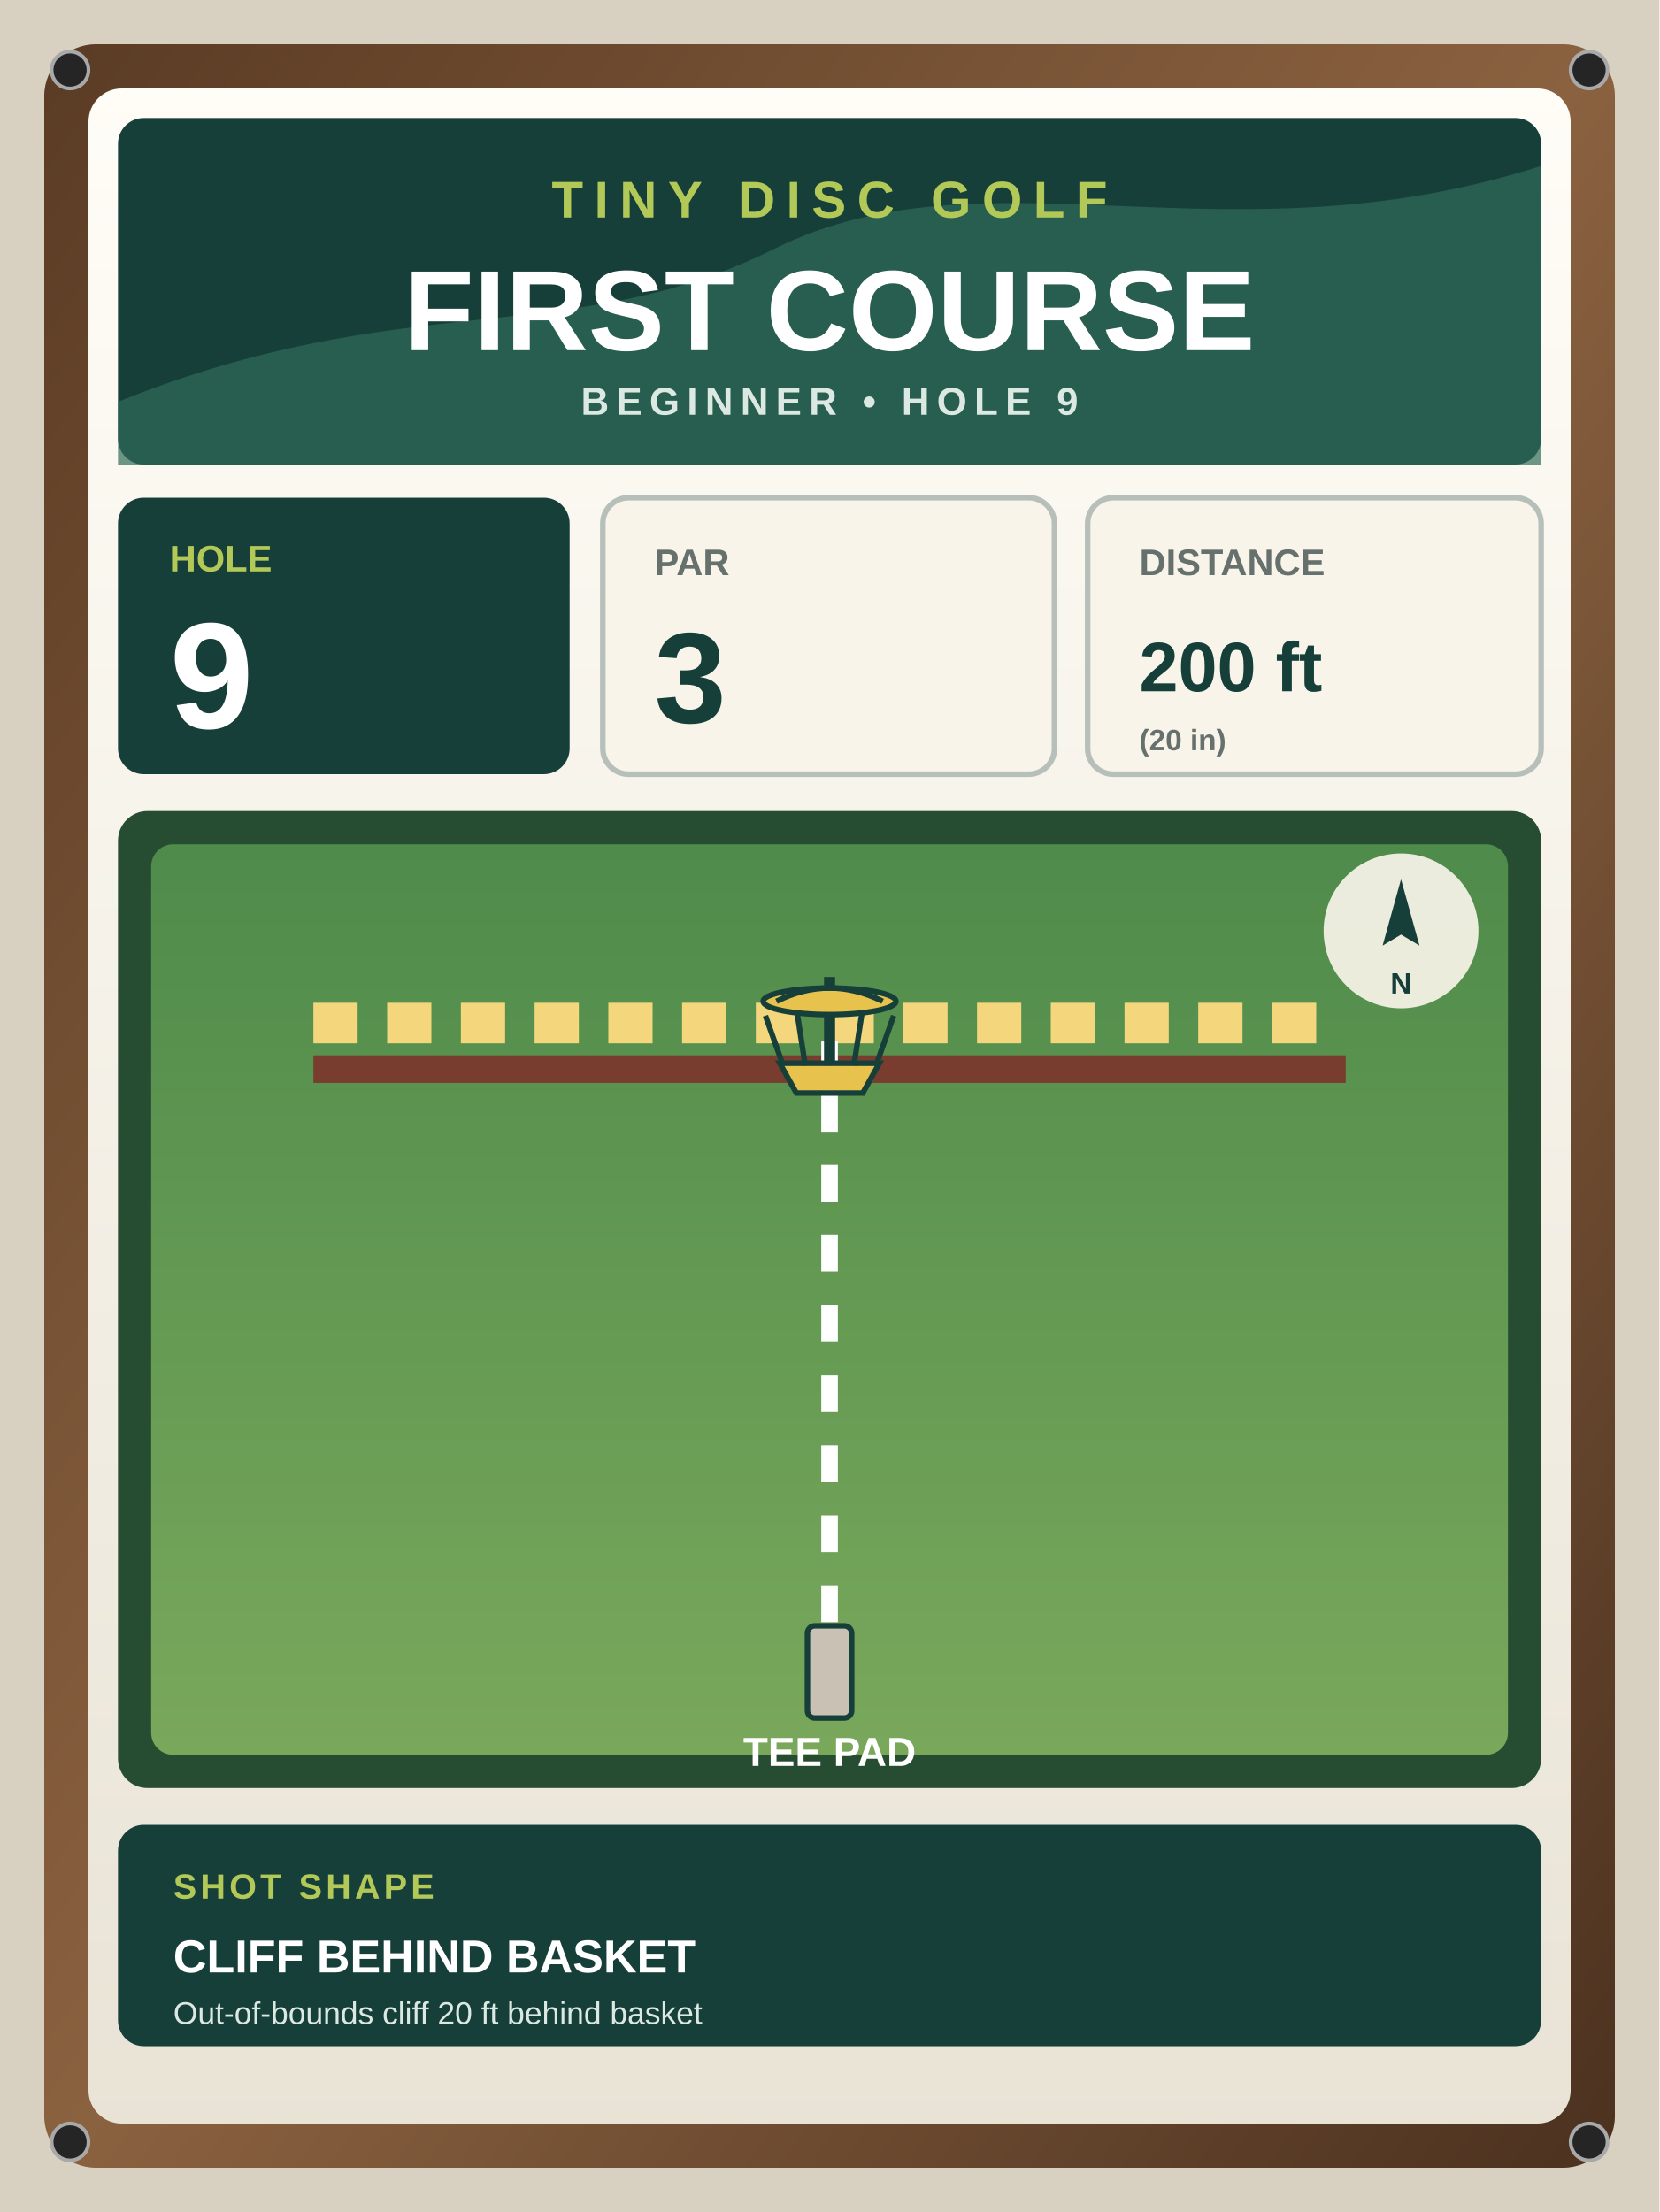
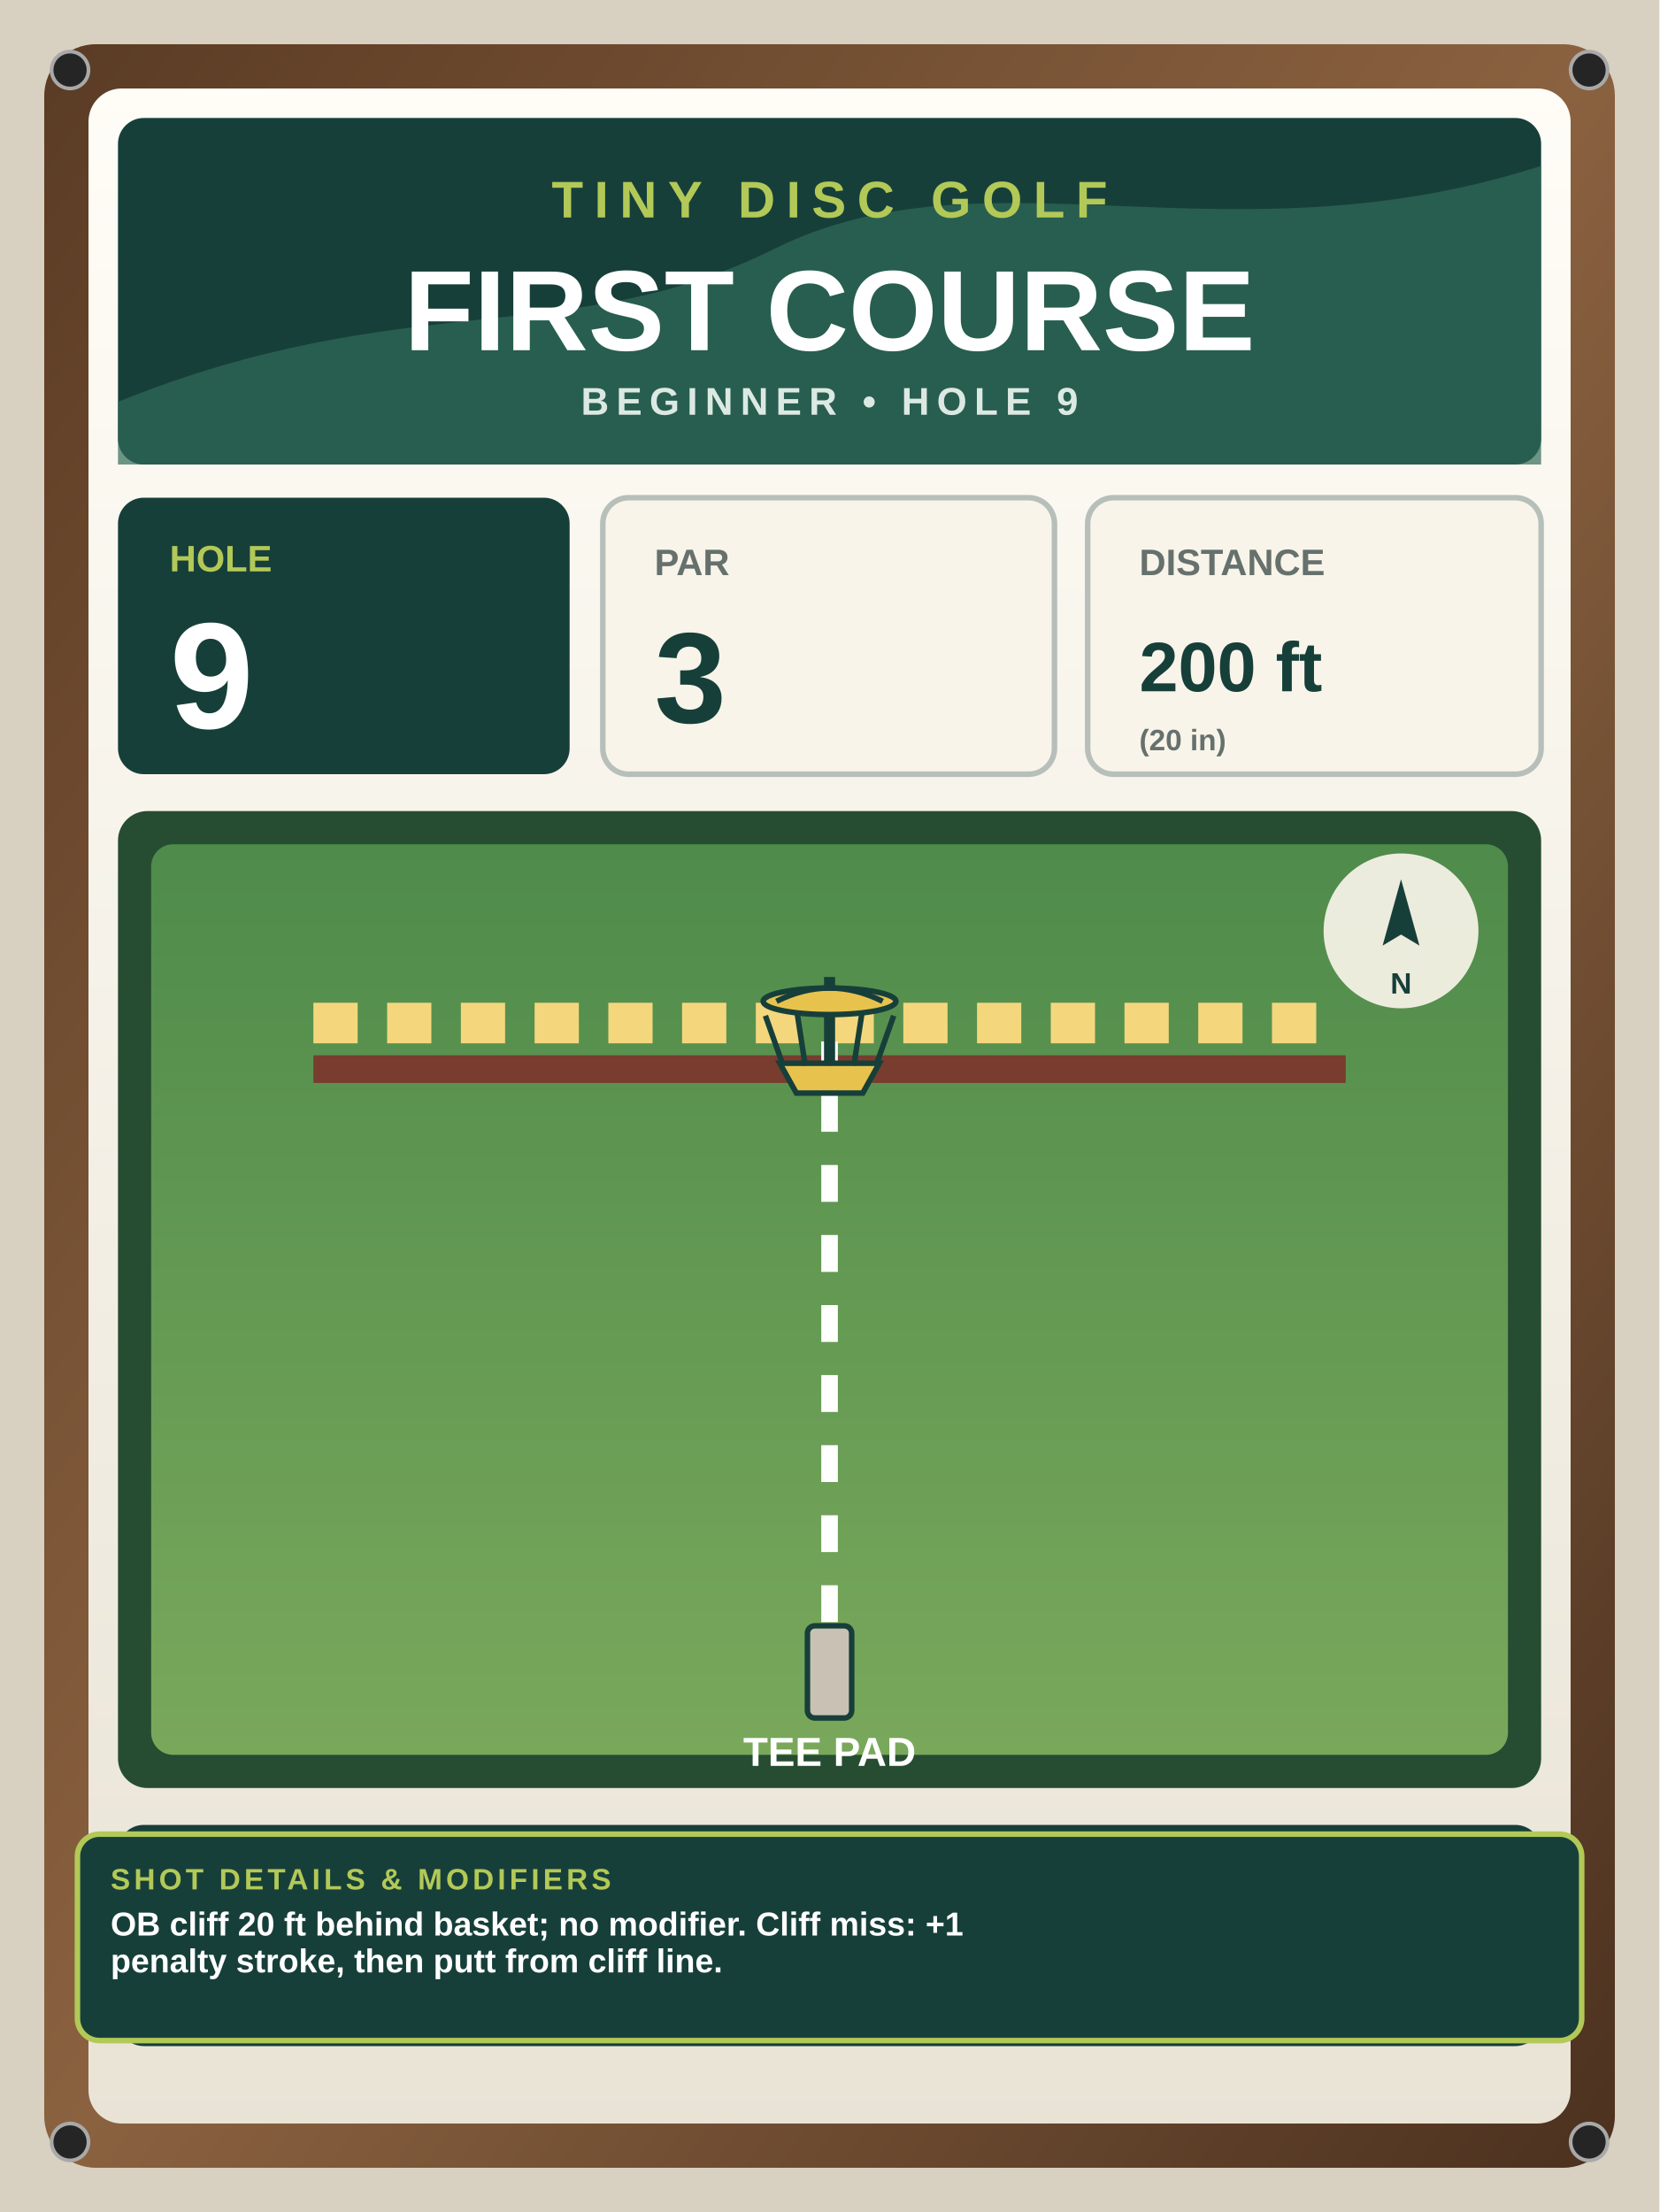
<svg xmlns="http://www.w3.org/2000/svg" viewBox="0 0 900 1200" role="img" aria-labelledby="title">
  <defs>
    <linearGradient id="wood" x1="0" x2="1" y1="0" y2="1">
      <stop stop-color="#5a3b24" />
      <stop offset=".5" stop-color="#8b6240" />
      <stop offset="1" stop-color="#4b311f" />
    </linearGradient>
    <linearGradient id="paper" x1="0" x2="0" y1="0" y2="1">
      <stop stop-color="#fffdf7" />
      <stop offset="1" stop-color="#e9e3d6" />
    </linearGradient>
    <linearGradient id="fairway" x1="0" x2="0" y1="0" y2="1">
      <stop stop-color="#4f8b4b" />
      <stop offset="1" stop-color="#79a85b" />
    </linearGradient>
  </defs>
  <rect width="900" height="1200" fill="#d8d0c0" />
  <rect x="24" y="24" width="852" height="1152" rx="28" fill="url(#wood)" />
  <rect x="48" y="48" width="804" height="1104" rx="18" fill="url(#paper)" />
  <rect x="64" y="64" width="772" height="188" rx="14" fill="#173f3a" />
  <path d="M64 218 C220 155 310 190 420 135 C535 78 665 145 836 90 L836 252 L64 252 Z" fill="#2f6b58" opacity=".7" />
  <text x="450" y="118" text-anchor="middle" font-family="Arial,sans-serif" font-size="28" font-weight="800" letter-spacing="6" fill="#b2c957">TINY DISC GOLF</text>
  <text x="450" y="190" text-anchor="middle" font-family="Arial,sans-serif" font-size="62" font-weight="900" fill="#fff">FIRST COURSE</text>
  <text x="450" y="225" text-anchor="middle" font-family="Arial,sans-serif" font-size="21" font-weight="700" letter-spacing="4" fill="#dce9e3">BEGINNER • HOLE 9</text>
  <rect x="64" y="270" width="245" height="150" rx="14" fill="#173f3a" />
  <text x="92" y="310" font-family="Arial,sans-serif" font-size="20" font-weight="800" fill="#b2c957">HOLE</text>
  <text x="92" y="395" font-family="Arial,sans-serif" font-size="82" font-weight="900" fill="#fff">9</text>
  <rect x="327" y="270" width="245" height="150" rx="14" fill="#f8f4e9" stroke="#b7bfbb" stroke-width="3" />
  <text x="355" y="312" font-family="Arial,sans-serif" font-size="20" font-weight="800" fill="#66716d">PAR</text>
  <text x="355" y="392" font-family="Arial,sans-serif" font-size="70" font-weight="900" fill="#173f3a">3</text>
  <rect x="590" y="270" width="246" height="150" rx="14" fill="#f8f4e9" stroke="#b7bfbb" stroke-width="3" />
  <text x="618" y="312" font-family="Arial,sans-serif" font-size="20" font-weight="800" fill="#66716d">DISTANCE</text>
  <text x="618" y="375" font-family="Arial,sans-serif" font-size="38" font-weight="900" fill="#173f3a">200 ft</text>
  <text x="618" y="407" font-family="Arial,sans-serif" font-size="16" font-weight="700" fill="#66716d">(20 in)</text>
  <rect x="64" y="440" width="772" height="530" rx="16" fill="#264d31" />
  <rect x="82" y="458" width="736" height="494" rx="12" fill="url(#fairway)" />
  <path d="M170 555 L730 555" stroke="#f4d77d" stroke-width="22" stroke-dasharray="24 16" />
  <path d="M170 580 L730 580" stroke="#783d2e" stroke-width="15" />
  <rect x="438" y="882" width="24" height="50" rx="4" fill="#c9c2b4" stroke="#173f3a" stroke-width="3" />
  <text x="450" y="958" text-anchor="middle" font-family="Arial,sans-serif" font-size="22" font-weight="900" fill="#fff">TEE PAD</text>
  <path d="M450 880 C450 760 450 650 450 565" fill="none" stroke="#fff" stroke-width="9" stroke-dasharray="20 18" />
  <g transform="translate(450 530) scale(.6)">
    <rect x="-5" y="0" width="10" height="80" fill="#173f3a" />
    <path d="M-45 78 L45 78 L30 105 L-30 105 Z" fill="#e7c34e" stroke="#173f3a" stroke-width="5" />
    <path d="M-42 80 L-58 35 M-22 80 L-30 28 M0 80 L0 24 M22 80 L30 28 M42 80 L58 35" stroke="#173f3a" stroke-width="5" />
    <ellipse cx="0" cy="22" rx="60" ry="12" fill="#e7c34e" stroke="#173f3a" stroke-width="5" />
    <path d="M-48 22 Q0 -2 48 22" fill="none" stroke="#173f3a" stroke-width="5" />
  </g>
  <g transform="translate(760 505)">
    <circle r="42" fill="#f8f4e9" opacity=".92" />
    <path d="M0 -28 L10 8 L0 2 L-10 8 Z" fill="#173f3a" />
    <text x="0" y="34" text-anchor="middle" font-family="Arial,sans-serif" font-size="16" font-weight="900" fill="#173f3a">N</text>
  </g>
  <rect x="64" y="990" width="772" height="120" rx="14" fill="#173f3a" />
  <text x="94" y="1030" font-family="Arial,sans-serif" font-size="19" font-weight="900" letter-spacing="2" fill="#b2c957">SHOT SHAPE</text>
  <text x="94" y="1070" font-family="Arial,sans-serif" font-size="25" font-weight="800" fill="#fff">CLIFF BEHIND BASKET</text>
  <text x="94" y="1098" font-family="Arial,sans-serif" font-size="17" fill="#dce9e3">Out-of-bounds cliff 20 ft behind basket</text>
  <g fill="#252525" stroke="#a9a9a9" stroke-width="2">
    <circle cx="38" cy="38" r="10" />
    <circle cx="862" cy="38" r="10" />
    <circle cx="38" cy="1162" r="10" />
    <circle cx="862" cy="1162" r="10" />
  </g>
+   <g id="complete-hole-details">
+     <rect x="42" y="995" width="816" height="112" rx="12" fill="#173f3a" stroke="#b2c957" stroke-width="3" />
+     <text x="60" y="1025" font-family="Arial,sans-serif" font-size="16" font-weight="900" letter-spacing="2" fill="#b2c957">SHOT DETAILS &amp; MODIFIERS</text>
+     <text x="60" y="1050" font-family="Arial,sans-serif" font-size="18" font-weight="900" fill="#fff">OB cliff 20 ft behind basket; no modifier. Cliff miss: +1</text>
+     <text x="60" y="1070" font-family="Arial,sans-serif" font-size="18" font-weight="700" fill="#fff">penalty stroke, then putt from cliff line.</text>
+   </g>
</svg>
